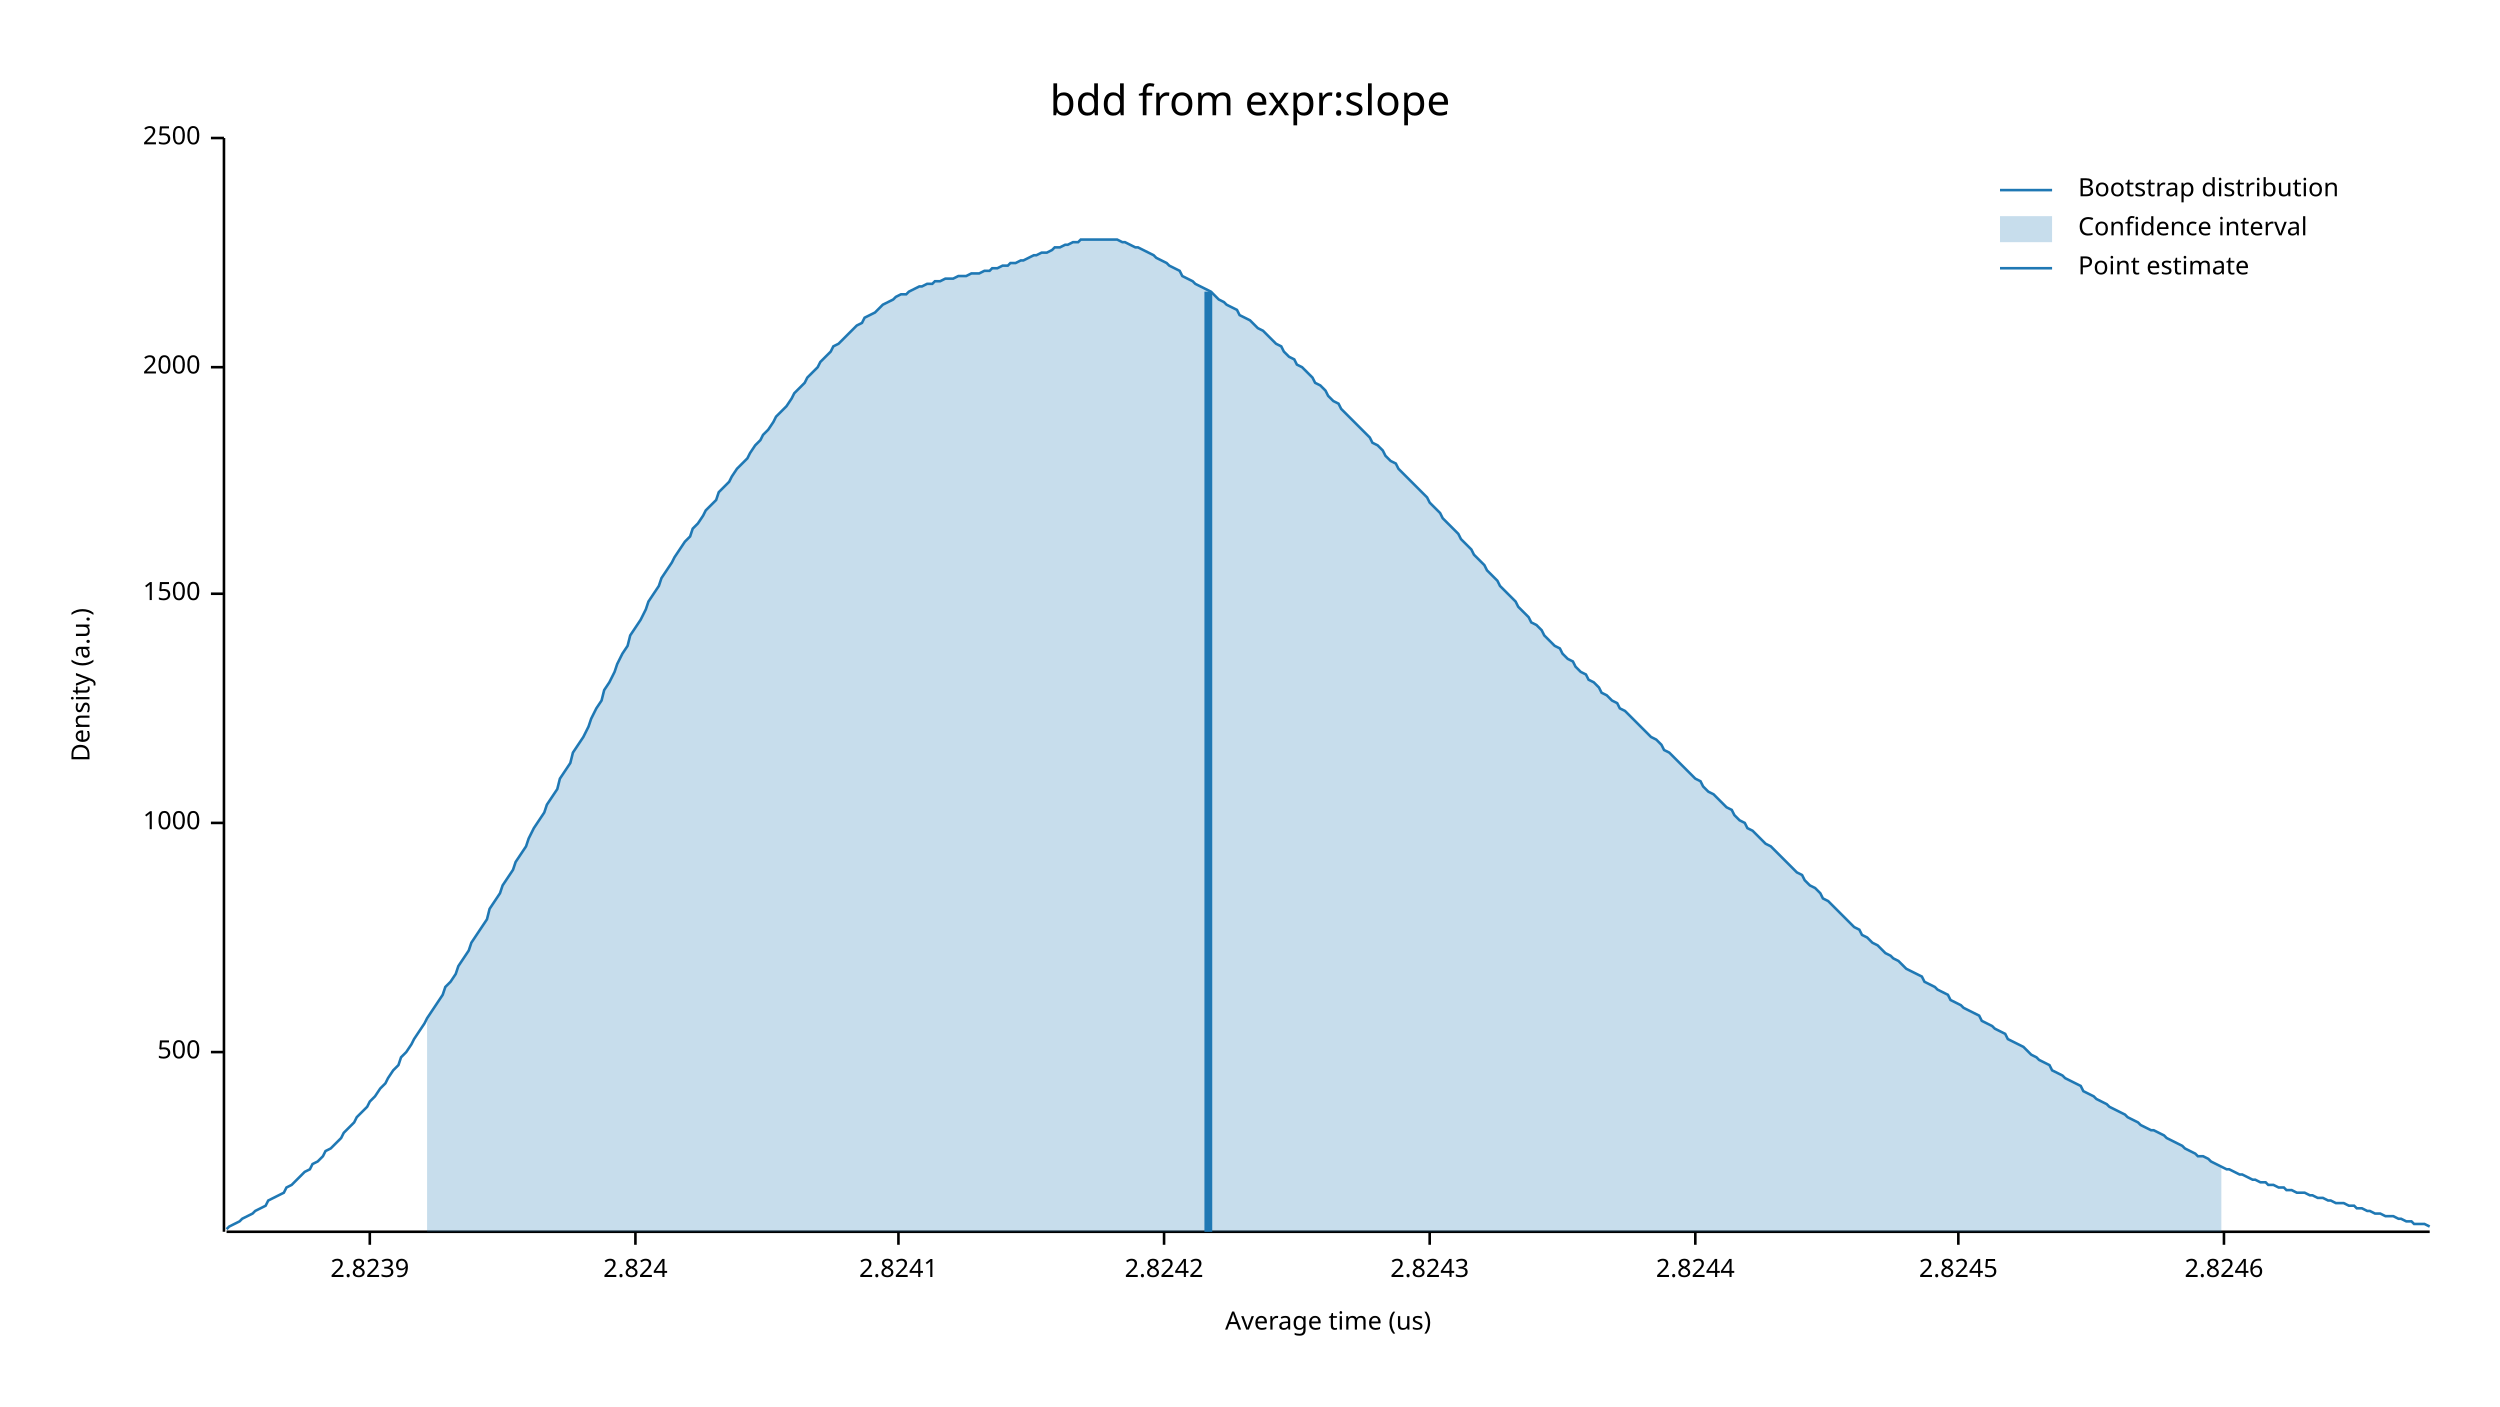
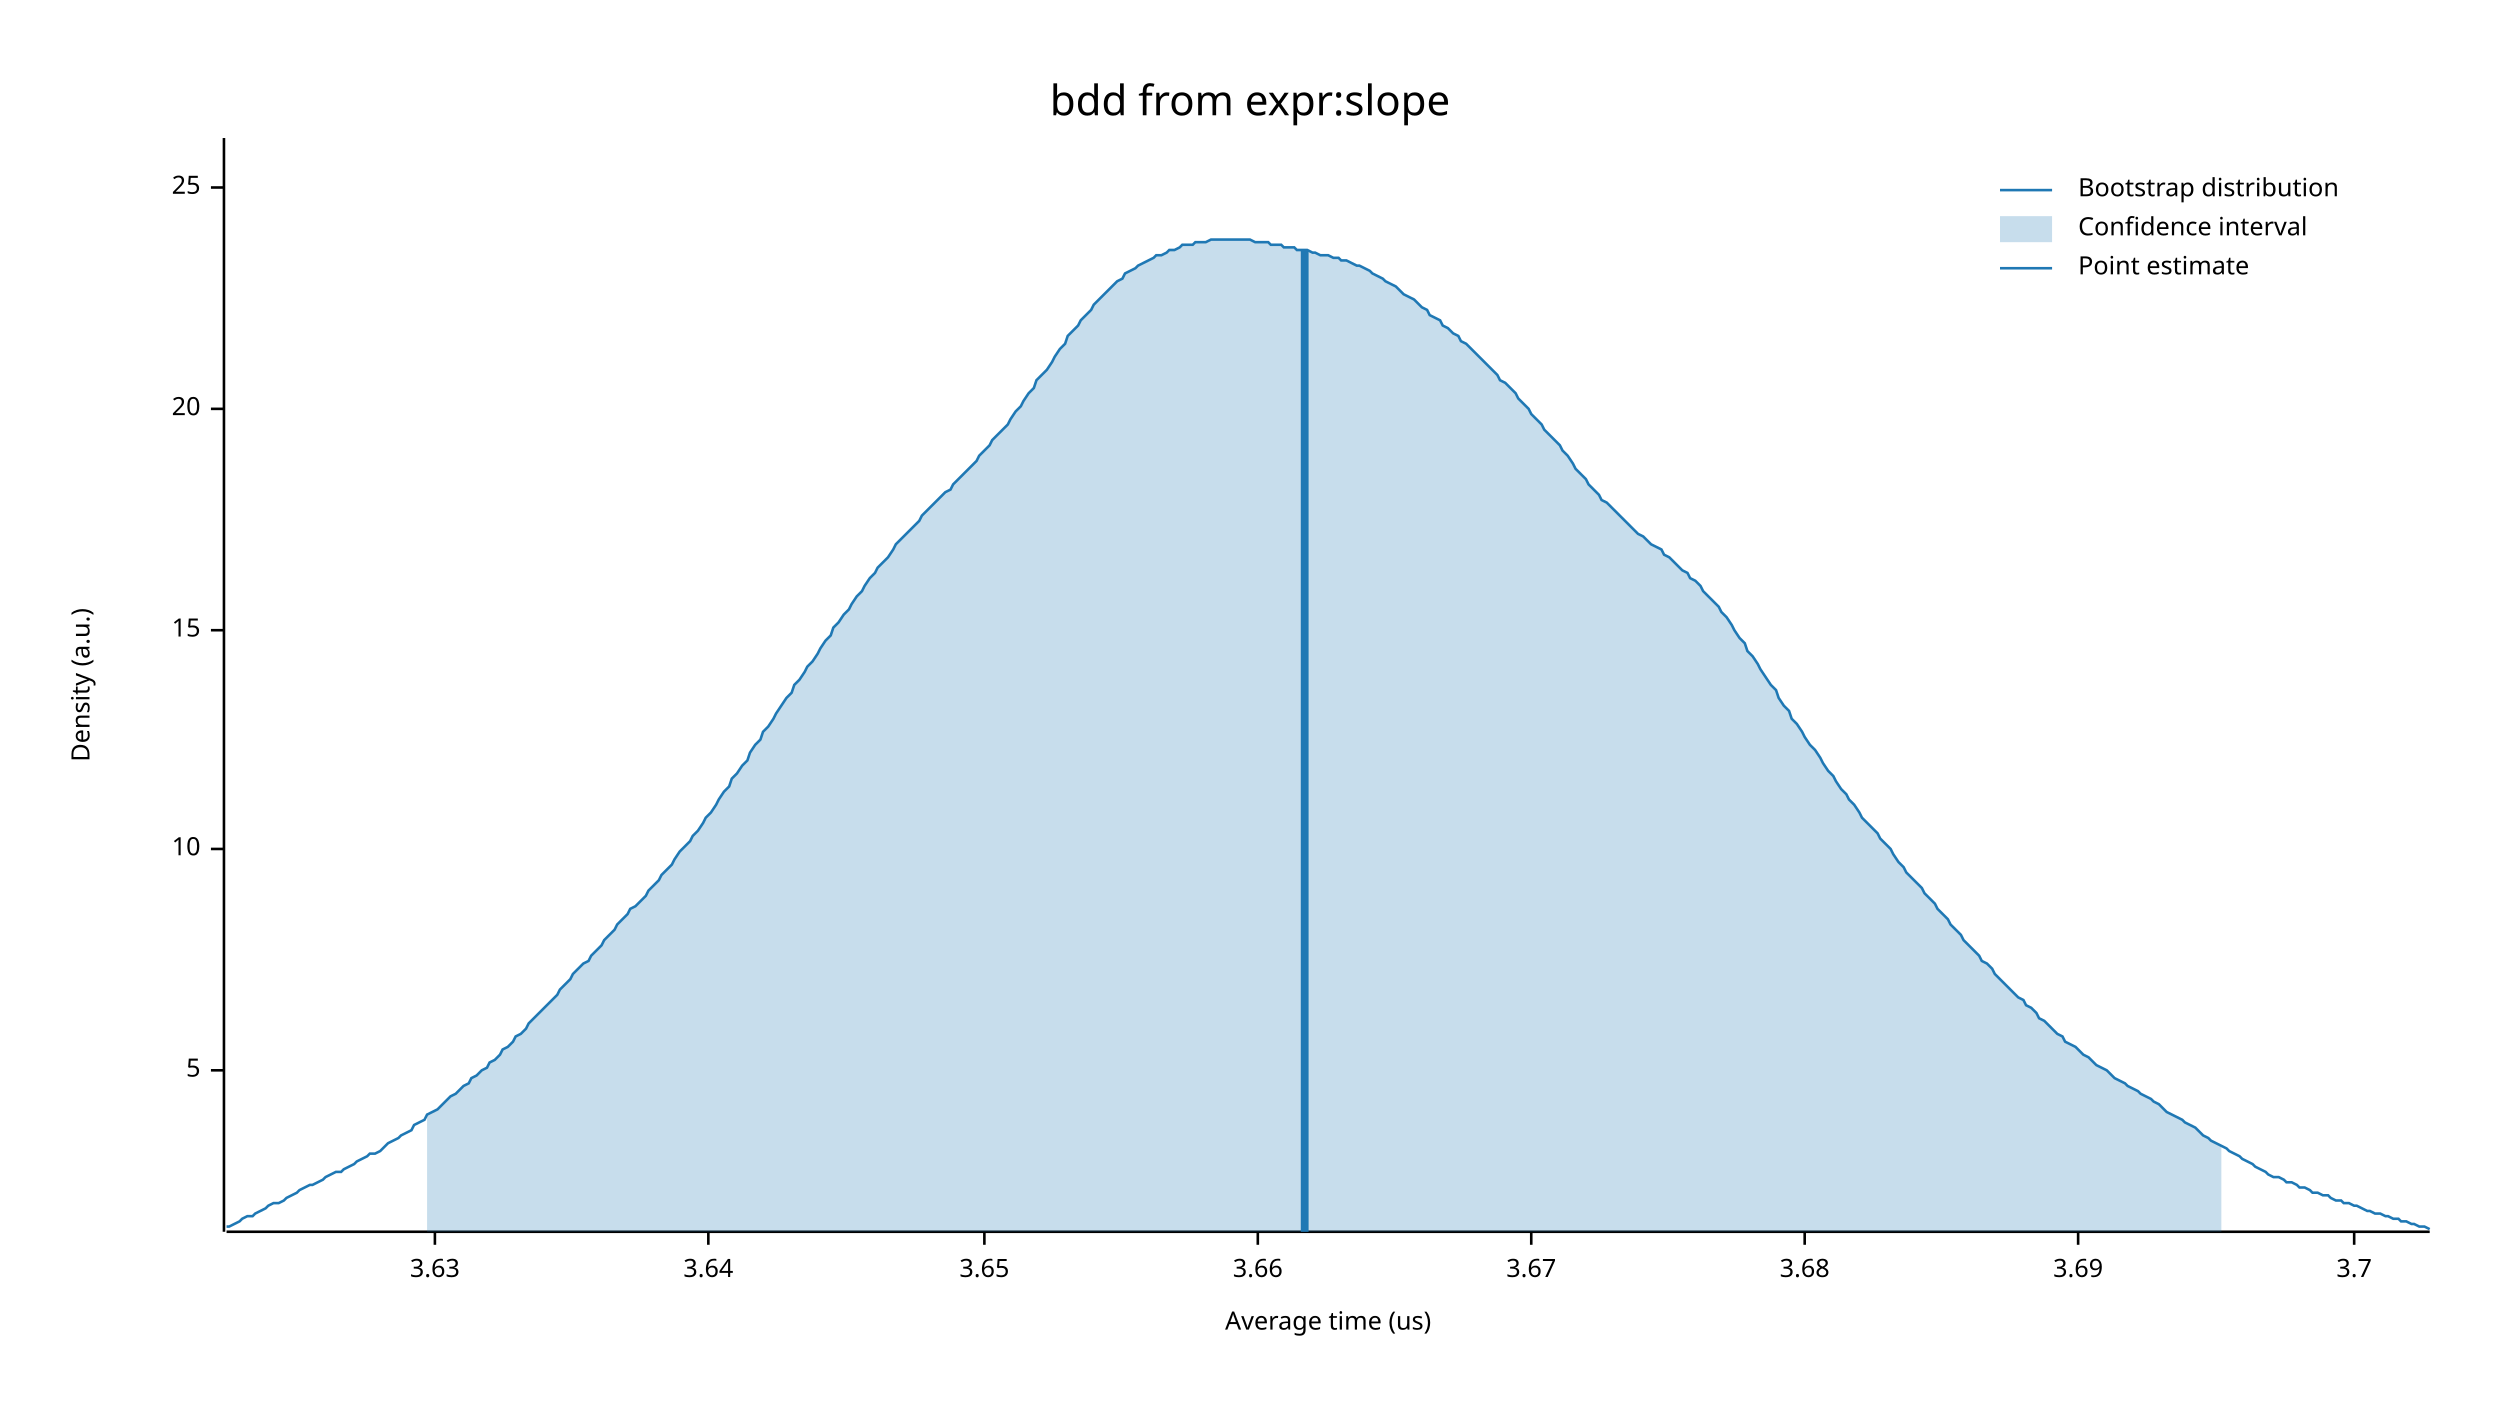
<svg xmlns="http://www.w3.org/2000/svg" width="960" height="540" viewBox="0 0 960 540">
  <text x="480" y="32" dy="0.76em" text-anchor="middle" font-family="sans-serif" font-size="16.129" opacity="1" fill="#000000">
bdd from expr:slope
</text>
  <text x="27" y="263" dy="0.76em" text-anchor="middle" font-family="sans-serif" font-size="9.677" opacity="1" fill="#000000" transform="rotate(270, 27, 263)">
Density (a.u.)
</text>
  <text x="510" y="513" dy="-0.5ex" text-anchor="middle" font-family="sans-serif" font-size="9.677" opacity="1" fill="#000000">
Average time (us)
</text>
  <polyline fill="none" opacity="1" stroke="#000000" stroke-width="1" points="86,53 86,473 " />
-   <text x="77" y="404" dy="0.5ex" text-anchor="end" font-family="sans-serif" font-size="9.677" opacity="1" fill="#000000">
- 500
+   <text x="77" y="411" dy="0.5ex" text-anchor="end" font-family="sans-serif" font-size="9.677" opacity="1" fill="#000000">
+ 5
</text>
-   <polyline fill="none" opacity="1" stroke="#000000" stroke-width="1" points="81,404 86,404 " />
-   <text x="77" y="316" dy="0.5ex" text-anchor="end" font-family="sans-serif" font-size="9.677" opacity="1" fill="#000000">
- 1000
+   <polyline fill="none" opacity="1" stroke="#000000" stroke-width="1" points="81,411 86,411 " />
+   <text x="77" y="326" dy="0.5ex" text-anchor="end" font-family="sans-serif" font-size="9.677" opacity="1" fill="#000000">
+ 10
</text>
-   <polyline fill="none" opacity="1" stroke="#000000" stroke-width="1" points="81,316 86,316 " />
-   <text x="77" y="228" dy="0.5ex" text-anchor="end" font-family="sans-serif" font-size="9.677" opacity="1" fill="#000000">
- 1500
+   <polyline fill="none" opacity="1" stroke="#000000" stroke-width="1" points="81,326 86,326 " />
+   <text x="77" y="242" dy="0.5ex" text-anchor="end" font-family="sans-serif" font-size="9.677" opacity="1" fill="#000000">
+ 15
</text>
-   <polyline fill="none" opacity="1" stroke="#000000" stroke-width="1" points="81,228 86,228 " />
-   <text x="77" y="141" dy="0.5ex" text-anchor="end" font-family="sans-serif" font-size="9.677" opacity="1" fill="#000000">
- 2000
+   <polyline fill="none" opacity="1" stroke="#000000" stroke-width="1" points="81,242 86,242 " />
+   <text x="77" y="157" dy="0.5ex" text-anchor="end" font-family="sans-serif" font-size="9.677" opacity="1" fill="#000000">
+ 20
</text>
-   <polyline fill="none" opacity="1" stroke="#000000" stroke-width="1" points="81,141 86,141 " />
-   <text x="77" y="53" dy="0.5ex" text-anchor="end" font-family="sans-serif" font-size="9.677" opacity="1" fill="#000000">
- 2500
+   <polyline fill="none" opacity="1" stroke="#000000" stroke-width="1" points="81,157 86,157 " />
+   <text x="77" y="72" dy="0.5ex" text-anchor="end" font-family="sans-serif" font-size="9.677" opacity="1" fill="#000000">
+ 25
</text>
-   <polyline fill="none" opacity="1" stroke="#000000" stroke-width="1" points="81,53 86,53 " />
+   <polyline fill="none" opacity="1" stroke="#000000" stroke-width="1" points="81,72 86,72 " />
  <polyline fill="none" opacity="1" stroke="#000000" stroke-width="1" points="87,473 933,473 " />
-   <text x="142" y="483" dy="0.76em" text-anchor="middle" font-family="sans-serif" font-size="9.677" opacity="1" fill="#000000">
- 2.8239
+   <text x="167" y="483" dy="0.76em" text-anchor="middle" font-family="sans-serif" font-size="9.677" opacity="1" fill="#000000">
+ 3.63
</text>
-   <polyline fill="none" opacity="1" stroke="#000000" stroke-width="1" points="142,473 142,478 " />
-   <text x="244" y="483" dy="0.76em" text-anchor="middle" font-family="sans-serif" font-size="9.677" opacity="1" fill="#000000">
- 2.824
+   <polyline fill="none" opacity="1" stroke="#000000" stroke-width="1" points="167,473 167,478 " />
+   <text x="272" y="483" dy="0.76em" text-anchor="middle" font-family="sans-serif" font-size="9.677" opacity="1" fill="#000000">
+ 3.64
</text>
-   <polyline fill="none" opacity="1" stroke="#000000" stroke-width="1" points="244,473 244,478 " />
-   <text x="345" y="483" dy="0.76em" text-anchor="middle" font-family="sans-serif" font-size="9.677" opacity="1" fill="#000000">
- 2.8241
+   <polyline fill="none" opacity="1" stroke="#000000" stroke-width="1" points="272,473 272,478 " />
+   <text x="378" y="483" dy="0.76em" text-anchor="middle" font-family="sans-serif" font-size="9.677" opacity="1" fill="#000000">
+ 3.65
</text>
-   <polyline fill="none" opacity="1" stroke="#000000" stroke-width="1" points="345,473 345,478 " />
-   <text x="447" y="483" dy="0.76em" text-anchor="middle" font-family="sans-serif" font-size="9.677" opacity="1" fill="#000000">
- 2.8242
+   <polyline fill="none" opacity="1" stroke="#000000" stroke-width="1" points="378,473 378,478 " />
+   <text x="483" y="483" dy="0.76em" text-anchor="middle" font-family="sans-serif" font-size="9.677" opacity="1" fill="#000000">
+ 3.66
</text>
-   <polyline fill="none" opacity="1" stroke="#000000" stroke-width="1" points="447,473 447,478 " />
-   <text x="549" y="483" dy="0.76em" text-anchor="middle" font-family="sans-serif" font-size="9.677" opacity="1" fill="#000000">
- 2.8243
+   <polyline fill="none" opacity="1" stroke="#000000" stroke-width="1" points="483,473 483,478 " />
+   <text x="588" y="483" dy="0.76em" text-anchor="middle" font-family="sans-serif" font-size="9.677" opacity="1" fill="#000000">
+ 3.67
</text>
-   <polyline fill="none" opacity="1" stroke="#000000" stroke-width="1" points="549,473 549,478 " />
-   <text x="651" y="483" dy="0.76em" text-anchor="middle" font-family="sans-serif" font-size="9.677" opacity="1" fill="#000000">
- 2.8244
+   <polyline fill="none" opacity="1" stroke="#000000" stroke-width="1" points="588,473 588,478 " />
+   <text x="693" y="483" dy="0.76em" text-anchor="middle" font-family="sans-serif" font-size="9.677" opacity="1" fill="#000000">
+ 3.68
</text>
-   <polyline fill="none" opacity="1" stroke="#000000" stroke-width="1" points="651,473 651,478 " />
-   <text x="752" y="483" dy="0.76em" text-anchor="middle" font-family="sans-serif" font-size="9.677" opacity="1" fill="#000000">
- 2.8245
+   <polyline fill="none" opacity="1" stroke="#000000" stroke-width="1" points="693,473 693,478 " />
+   <text x="798" y="483" dy="0.76em" text-anchor="middle" font-family="sans-serif" font-size="9.677" opacity="1" fill="#000000">
+ 3.69
</text>
-   <polyline fill="none" opacity="1" stroke="#000000" stroke-width="1" points="752,473 752,478 " />
-   <text x="854" y="483" dy="0.76em" text-anchor="middle" font-family="sans-serif" font-size="9.677" opacity="1" fill="#000000">
- 2.8246
+   <polyline fill="none" opacity="1" stroke="#000000" stroke-width="1" points="798,473 798,478 " />
+   <text x="904" y="483" dy="0.76em" text-anchor="middle" font-family="sans-serif" font-size="9.677" opacity="1" fill="#000000">
+ 3.7
</text>
-   <polyline fill="none" opacity="1" stroke="#000000" stroke-width="1" points="854,473 854,478 " />
-   <polyline fill="none" opacity="1" stroke="#1F78B4" stroke-width="1" points="87,472 88,471 90,470 92,469 93,468 95,467 97,466 98,465 100,464 102,463 103,461 105,460 107,459 109,458 110,456 112,455 114,453 115,452 117,450 119,449 120,447 122,446 124,444 125,442 127,441 129,439 131,437 132,435 134,433 136,431 137,429 139,427 141,425 142,423 144,421 146,418 148,416 149,414 151,411 153,409 154,406 156,404 158,401 159,399 161,396 163,393 164,391 166,388 168,385 170,382 171,379 173,377 175,374 176,371 178,368 180,365 181,362 183,359 185,356 187,353 188,349 190,346 192,343 193,340 195,337 197,334 198,331 200,328 202,325 203,322 205,318 207,315 209,312 210,309 212,306 214,303 215,299 217,296 219,293 220,289 222,286 224,283 226,279 227,276 229,272 231,269 232,265 234,262 236,258 237,255 239,251 241,248 242,244 244,241 246,238 248,234 249,231 251,228 253,225 254,222 256,219 258,216 259,214 261,211 263,208 265,206 266,203 268,201 270,198 271,196 273,194 275,192 276,189 278,187 280,185 281,183 283,180 285,178 287,176 288,174 290,171 292,169 293,167 295,165 297,162 298,160 300,158 302,156 304,153 305,151 307,149 309,147 310,145 312,143 314,141 315,139 317,137 319,135 320,133 322,132 324,130 326,128 327,127 329,125 331,124 332,122 334,121 336,120 337,119 339,117 341,116 343,115 344,114 346,113 348,113 349,112 351,111 353,110 354,110 356,109 358,109 359,108 361,108 363,107 365,107 366,107 368,106 370,106 371,106 373,105 375,105 376,105 378,104 380,104 381,103 383,103 385,102 387,102 388,101 390,101 392,100 393,100 395,99 397,98 398,98 400,97 402,97 404,96 405,95 407,95 409,94 410,94 412,93 414,93 415,92 417,92 419,92 420,92 422,92 424,92 426,92 427,92 429,92 431,93 432,93 434,94 436,95 437,95 439,96 441,97 443,98 444,99 446,100 448,101 449,102 451,103 453,104 454,106 456,107 458,108 459,109 461,110 463,111 465,112 466,113 468,115 470,116 471,117 473,118 475,119 476,121 478,122 480,123 482,125 483,126 485,127 487,129 488,130 490,132 492,133 493,135 495,137 497,138 498,140 500,141 502,143 504,145 505,147 507,148 509,150 510,152 512,154 514,155 515,157 517,159 519,161 521,163 522,164 524,166 526,168 527,170 529,171 531,173 532,175 534,177 536,178 537,180 539,182 541,184 543,186 544,187 546,189 548,191 549,193 551,195 553,197 554,199 556,201 558,203 560,205 561,207 563,209 565,211 566,213 568,215 570,217 571,219 573,221 575,223 576,225 578,227 580,229 582,231 583,233 585,235 587,237 588,239 590,240 592,242 593,244 595,246 597,248 599,249 600,251 602,253 604,254 605,256 607,258 609,259 610,261 612,262 614,264 615,266 617,267 619,269 621,270 622,272 624,273 626,275 627,276 629,278 631,280 632,281 634,283 636,284 638,286 639,288 641,289 643,291 644,292 646,294 648,296 649,297 651,299 653,300 654,302 656,304 658,305 660,307 661,308 663,310 665,311 666,313 668,315 670,316 671,318 673,319 675,321 676,322 678,324 680,325 682,327 683,328 685,330 687,332 688,333 690,335 692,336 693,338 695,340 697,341 699,343 700,345 702,346 704,348 705,349 707,351 709,353 710,354 712,356 714,357 715,359 717,360 719,362 721,363 722,364 724,366 726,367 727,368 729,369 731,371 732,372 734,373 736,374 738,375 739,377 741,378 743,379 744,380 746,381 748,382 749,384 751,385 753,386 754,387 756,388 758,389 760,390 761,392 763,393 765,394 766,395 768,396 770,397 771,399 773,400 775,401 777,402 778,403 780,405 782,406 783,407 785,408 787,409 788,411 790,412 792,413 793,414 795,415 797,416 799,417 800,419 802,420 804,421 805,422 807,423 809,424 810,425 812,426 814,427 816,428 817,429 819,430 821,431 822,432 824,433 826,434 827,434 829,435 831,436 832,437 834,438 836,439 838,440 839,441 841,442 843,443 844,444 846,444 848,445 849,446 851,447 853,448 855,449 856,449 858,450 860,451 861,451 863,452 865,453 866,453 868,454 870,454 871,455 873,455 875,456 877,456 878,457 880,457 882,458 883,458 885,458 887,459 888,459 890,460 892,460 894,461 895,461 897,462 899,462 900,462 902,463 904,463 905,464 907,464 909,465 910,465 912,466 914,466 916,467 917,467 919,467 921,468 922,468 924,469 926,469 927,470 929,470 931,470 933,471 " />
-   <polygon opacity="0.25" fill="#1F78B4" points="164,391 166,388 168,385 170,382 171,379 173,377 175,374 176,371 178,368 180,365 181,362 183,359 185,356 187,353 188,349 190,346 192,343 193,340 195,337 197,334 198,331 200,328 202,325 203,322 205,318 207,315 209,312 210,309 212,306 214,303 215,299 217,296 219,293 220,289 222,286 224,283 226,279 227,276 229,272 231,269 232,265 234,262 236,258 237,255 239,251 241,248 242,244 244,241 246,238 248,234 249,231 251,228 253,225 254,222 256,219 258,216 259,214 261,211 263,208 265,206 266,203 268,201 270,198 271,196 273,194 275,192 276,189 278,187 280,185 281,183 283,180 285,178 287,176 288,174 290,171 292,169 293,167 295,165 297,162 298,160 300,158 302,156 304,153 305,151 307,149 309,147 310,145 312,143 314,141 315,139 317,137 319,135 320,133 322,132 324,130 326,128 327,127 329,125 331,124 332,122 334,121 336,120 337,119 339,117 341,116 343,115 344,114 346,113 348,113 349,112 351,111 353,110 354,110 356,109 358,109 359,108 361,108 363,107 365,107 366,107 368,106 370,106 371,106 373,105 375,105 376,105 378,104 380,104 381,103 383,103 385,102 387,102 388,101 390,101 392,100 393,100 395,99 397,98 398,98 400,97 402,97 404,96 405,95 407,95 409,94 410,94 412,93 414,93 415,92 417,92 419,92 420,92 422,92 424,92 426,92 427,92 429,92 431,93 432,93 434,94 436,95 437,95 439,96 441,97 443,98 444,99 446,100 448,101 449,102 451,103 453,104 454,106 456,107 458,108 459,109 461,110 463,111 465,112 466,113 468,115 470,116 471,117 473,118 475,119 476,121 478,122 480,123 482,125 483,126 485,127 487,129 488,130 490,132 492,133 493,135 495,137 497,138 498,140 500,141 502,143 504,145 505,147 507,148 509,150 510,152 512,154 514,155 515,157 517,159 519,161 521,163 522,164 524,166 526,168 527,170 529,171 531,173 532,175 534,177 536,178 537,180 539,182 541,184 543,186 544,187 546,189 548,191 549,193 551,195 553,197 554,199 556,201 558,203 560,205 561,207 563,209 565,211 566,213 568,215 570,217 571,219 573,221 575,223 576,225 578,227 580,229 582,231 583,233 585,235 587,237 588,239 590,240 592,242 593,244 595,246 597,248 599,249 600,251 602,253 604,254 605,256 607,258 609,259 610,261 612,262 614,264 615,266 617,267 619,269 621,270 622,272 624,273 626,275 627,276 629,278 631,280 632,281 634,283 636,284 638,286 639,288 641,289 643,291 644,292 646,294 648,296 649,297 651,299 653,300 654,302 656,304 658,305 660,307 661,308 663,310 665,311 666,313 668,315 670,316 671,318 673,319 675,321 676,322 678,324 680,325 682,327 683,328 685,330 687,332 688,333 690,335 692,336 693,338 695,340 697,341 699,343 700,345 702,346 704,348 705,349 707,351 709,353 710,354 712,356 714,357 715,359 717,360 719,362 721,363 722,364 724,366 726,367 727,368 729,369 731,371 732,372 734,373 736,374 738,375 739,377 741,378 743,379 744,380 746,381 748,382 749,384 751,385 753,386 754,387 756,388 758,389 760,390 761,392 763,393 765,394 766,395 768,396 770,397 771,399 773,400 775,401 777,402 778,403 780,405 782,406 783,407 785,408 787,409 788,411 790,412 792,413 793,414 795,415 797,416 799,417 800,419 802,420 804,421 805,422 807,423 809,424 810,425 812,426 814,427 816,428 817,429 819,430 821,431 822,432 824,433 826,434 827,434 829,435 831,436 832,437 834,438 836,439 838,440 839,441 841,442 843,443 844,444 846,444 848,445 849,446 851,447 853,448 853,473 164,473 " />
-   <polyline fill="none" opacity="1" stroke="#1F78B4" stroke-width="3" points="464,473 464,112 " />
+   <polyline fill="none" opacity="1" stroke="#000000" stroke-width="1" points="904,473 904,478 " />
+   <polyline fill="none" opacity="1" stroke="#1F78B4" stroke-width="1" points="87,471 88,471 90,470 92,469 93,468 95,467 97,467 98,466 100,465 102,464 103,463 105,462 107,462 109,461 110,460 112,459 114,458 115,457 117,456 119,455 120,455 122,454 124,453 125,452 127,451 129,450 131,450 132,449 134,448 136,447 137,446 139,445 141,444 142,443 144,443 146,442 148,440 149,439 151,438 153,437 154,436 156,435 158,434 159,432 161,431 163,430 164,428 166,427 168,426 170,424 171,423 173,421 175,420 176,419 178,417 180,416 181,414 183,413 185,411 187,410 188,408 190,407 192,405 193,403 195,402 197,400 198,398 200,397 202,395 203,393 205,391 207,389 209,387 210,386 212,384 214,382 215,380 217,378 219,376 220,374 222,372 224,370 226,369 227,367 229,365 231,363 232,361 234,359 236,357 237,355 239,353 241,351 242,349 244,348 246,346 248,344 249,342 251,340 253,338 254,336 256,334 258,332 259,330 261,327 263,325 265,323 266,321 268,319 270,316 271,314 273,312 275,309 276,307 278,304 280,302 281,299 283,297 285,294 287,292 288,289 290,286 292,284 293,281 295,279 297,276 298,274 300,271 302,268 304,266 305,263 307,261 309,258 310,256 312,254 314,251 315,249 317,246 319,244 320,241 322,239 324,236 326,234 327,232 329,229 331,227 332,225 334,222 336,220 337,218 339,216 341,214 343,211 344,209 346,207 348,205 349,204 351,202 353,200 354,198 356,196 358,194 359,193 361,191 363,189 365,188 366,186 368,184 370,182 371,181 373,179 375,177 376,175 378,173 380,171 381,169 383,167 385,165 387,163 388,161 390,158 392,156 393,154 395,151 397,149 398,146 400,144 402,142 404,139 405,137 407,134 409,132 410,129 412,127 414,125 415,123 417,121 419,119 420,117 422,115 424,113 426,111 427,110 429,108 431,107 432,105 434,104 436,103 437,102 439,101 441,100 443,99 444,98 446,98 448,97 449,96 451,96 453,95 454,94 456,94 458,94 459,93 461,93 463,93 465,92 466,92 468,92 470,92 471,92 473,92 475,92 476,92 478,92 480,92 482,93 483,93 485,93 487,93 488,94 490,94 492,94 493,95 495,95 497,95 498,96 500,96 502,96 504,97 505,97 507,98 509,98 510,98 512,99 514,99 515,100 517,100 519,101 521,102 522,102 524,103 526,104 527,105 529,106 531,107 532,108 534,109 536,110 537,111 539,113 541,114 543,115 544,116 546,118 548,119 549,121 551,122 553,123 554,125 556,126 558,128 560,129 561,131 563,132 565,134 566,135 568,137 570,139 571,140 573,142 575,144 576,146 578,147 580,149 582,151 583,153 585,155 587,157 588,159 590,161 592,163 593,165 595,167 597,169 599,171 600,173 602,175 604,178 605,180 607,182 609,184 610,186 612,188 614,190 615,192 617,193 619,195 621,197 622,198 624,200 626,202 627,203 629,205 631,206 632,207 634,209 636,210 638,211 639,213 641,214 643,216 644,217 646,219 648,220 649,222 651,223 653,225 654,227 656,229 658,231 660,233 661,235 663,237 665,240 666,242 668,245 670,247 671,250 673,252 675,255 676,257 678,260 680,263 682,265 683,268 685,271 687,273 688,276 690,278 692,281 693,283 695,286 697,288 699,291 700,293 702,296 704,298 705,300 707,303 709,305 710,307 712,309 714,312 715,314 717,316 719,318 721,320 722,322 724,324 726,326 727,328 729,331 731,333 732,335 734,337 736,339 738,341 739,343 741,345 743,347 744,349 746,351 748,353 749,355 751,357 753,359 754,361 756,363 758,365 760,367 761,369 763,370 765,372 766,374 768,376 770,378 771,379 773,381 775,383 777,384 778,386 780,387 782,389 783,391 785,392 787,394 788,395 790,397 792,398 793,400 795,401 797,402 799,404 800,405 802,406 804,408 805,409 807,410 809,411 810,412 812,414 814,415 816,416 817,417 819,418 821,419 822,420 824,421 826,422 827,423 829,424 831,426 832,427 834,428 836,429 838,430 839,431 841,432 843,433 844,434 846,436 848,437 849,438 851,439 853,440 855,441 856,442 858,443 860,444 861,445 863,446 865,447 866,448 868,449 870,450 871,451 873,452 875,452 877,453 878,454 880,454 882,455 883,456 885,456 887,457 888,458 890,458 892,459 894,459 895,460 897,461 899,461 900,462 902,462 904,463 905,463 907,464 909,465 910,465 912,466 914,466 916,467 917,467 919,468 921,468 922,469 924,469 926,470 927,470 929,471 931,471 933,472 " />
+   <polygon opacity="0.25" fill="#1F78B4" points="164,428 166,427 168,426 170,424 171,423 173,421 175,420 176,419 178,417 180,416 181,414 183,413 185,411 187,410 188,408 190,407 192,405 193,403 195,402 197,400 198,398 200,397 202,395 203,393 205,391 207,389 209,387 210,386 212,384 214,382 215,380 217,378 219,376 220,374 222,372 224,370 226,369 227,367 229,365 231,363 232,361 234,359 236,357 237,355 239,353 241,351 242,349 244,348 246,346 248,344 249,342 251,340 253,338 254,336 256,334 258,332 259,330 261,327 263,325 265,323 266,321 268,319 270,316 271,314 273,312 275,309 276,307 278,304 280,302 281,299 283,297 285,294 287,292 288,289 290,286 292,284 293,281 295,279 297,276 298,274 300,271 302,268 304,266 305,263 307,261 309,258 310,256 312,254 314,251 315,249 317,246 319,244 320,241 322,239 324,236 326,234 327,232 329,229 331,227 332,225 334,222 336,220 337,218 339,216 341,214 343,211 344,209 346,207 348,205 349,204 351,202 353,200 354,198 356,196 358,194 359,193 361,191 363,189 365,188 366,186 368,184 370,182 371,181 373,179 375,177 376,175 378,173 380,171 381,169 383,167 385,165 387,163 388,161 390,158 392,156 393,154 395,151 397,149 398,146 400,144 402,142 404,139 405,137 407,134 409,132 410,129 412,127 414,125 415,123 417,121 419,119 420,117 422,115 424,113 426,111 427,110 429,108 431,107 432,105 434,104 436,103 437,102 439,101 441,100 443,99 444,98 446,98 448,97 449,96 451,96 453,95 454,94 456,94 458,94 459,93 461,93 463,93 465,92 466,92 468,92 470,92 471,92 473,92 475,92 476,92 478,92 480,92 482,93 483,93 485,93 487,93 488,94 490,94 492,94 493,95 495,95 497,95 498,96 500,96 502,96 504,97 505,97 507,98 509,98 510,98 512,99 514,99 515,100 517,100 519,101 521,102 522,102 524,103 526,104 527,105 529,106 531,107 532,108 534,109 536,110 537,111 539,113 541,114 543,115 544,116 546,118 548,119 549,121 551,122 553,123 554,125 556,126 558,128 560,129 561,131 563,132 565,134 566,135 568,137 570,139 571,140 573,142 575,144 576,146 578,147 580,149 582,151 583,153 585,155 587,157 588,159 590,161 592,163 593,165 595,167 597,169 599,171 600,173 602,175 604,178 605,180 607,182 609,184 610,186 612,188 614,190 615,192 617,193 619,195 621,197 622,198 624,200 626,202 627,203 629,205 631,206 632,207 634,209 636,210 638,211 639,213 641,214 643,216 644,217 646,219 648,220 649,222 651,223 653,225 654,227 656,229 658,231 660,233 661,235 663,237 665,240 666,242 668,245 670,247 671,250 673,252 675,255 676,257 678,260 680,263 682,265 683,268 685,271 687,273 688,276 690,278 692,281 693,283 695,286 697,288 699,291 700,293 702,296 704,298 705,300 707,303 709,305 710,307 712,309 714,312 715,314 717,316 719,318 721,320 722,322 724,324 726,326 727,328 729,331 731,333 732,335 734,337 736,339 738,341 739,343 741,345 743,347 744,349 746,351 748,353 749,355 751,357 753,359 754,361 756,363 758,365 760,367 761,369 763,370 765,372 766,374 768,376 770,378 771,379 773,381 775,383 777,384 778,386 780,387 782,389 783,391 785,392 787,394 788,395 790,397 792,398 793,400 795,401 797,402 799,404 800,405 802,406 804,408 805,409 807,410 809,411 810,412 812,414 814,415 816,416 817,417 819,418 821,419 822,420 824,421 826,422 827,423 829,424 831,426 832,427 834,428 836,429 838,430 839,431 841,432 843,433 844,434 846,436 848,437 849,438 851,439 853,440 853,473 164,473 " />
+   <polyline fill="none" opacity="1" stroke="#1F78B4" stroke-width="3" points="501,473 501,96 " />
  <text x="798" y="68" dy="0.76em" text-anchor="start" font-family="sans-serif" font-size="9.677" opacity="1" fill="#000000">
Bootstrap distribution
</text>
  <text x="798" y="83" dy="0.76em" text-anchor="start" font-family="sans-serif" font-size="9.677" opacity="1" fill="#000000">
Confidence interval
</text>
  <text x="798" y="98" dy="0.76em" text-anchor="start" font-family="sans-serif" font-size="9.677" opacity="1" fill="#000000">
Point estimate
</text>
  <polyline fill="none" opacity="1" stroke="#1F78B4" stroke-width="1" points="768,73 788,73 " />
  <rect x="768" y="83" width="20" height="10" opacity="0.25" fill="#1F78B4" stroke="none" />
  <polyline fill="none" opacity="1" stroke="#1F78B4" stroke-width="1" points="768,103 788,103 " />
</svg>
